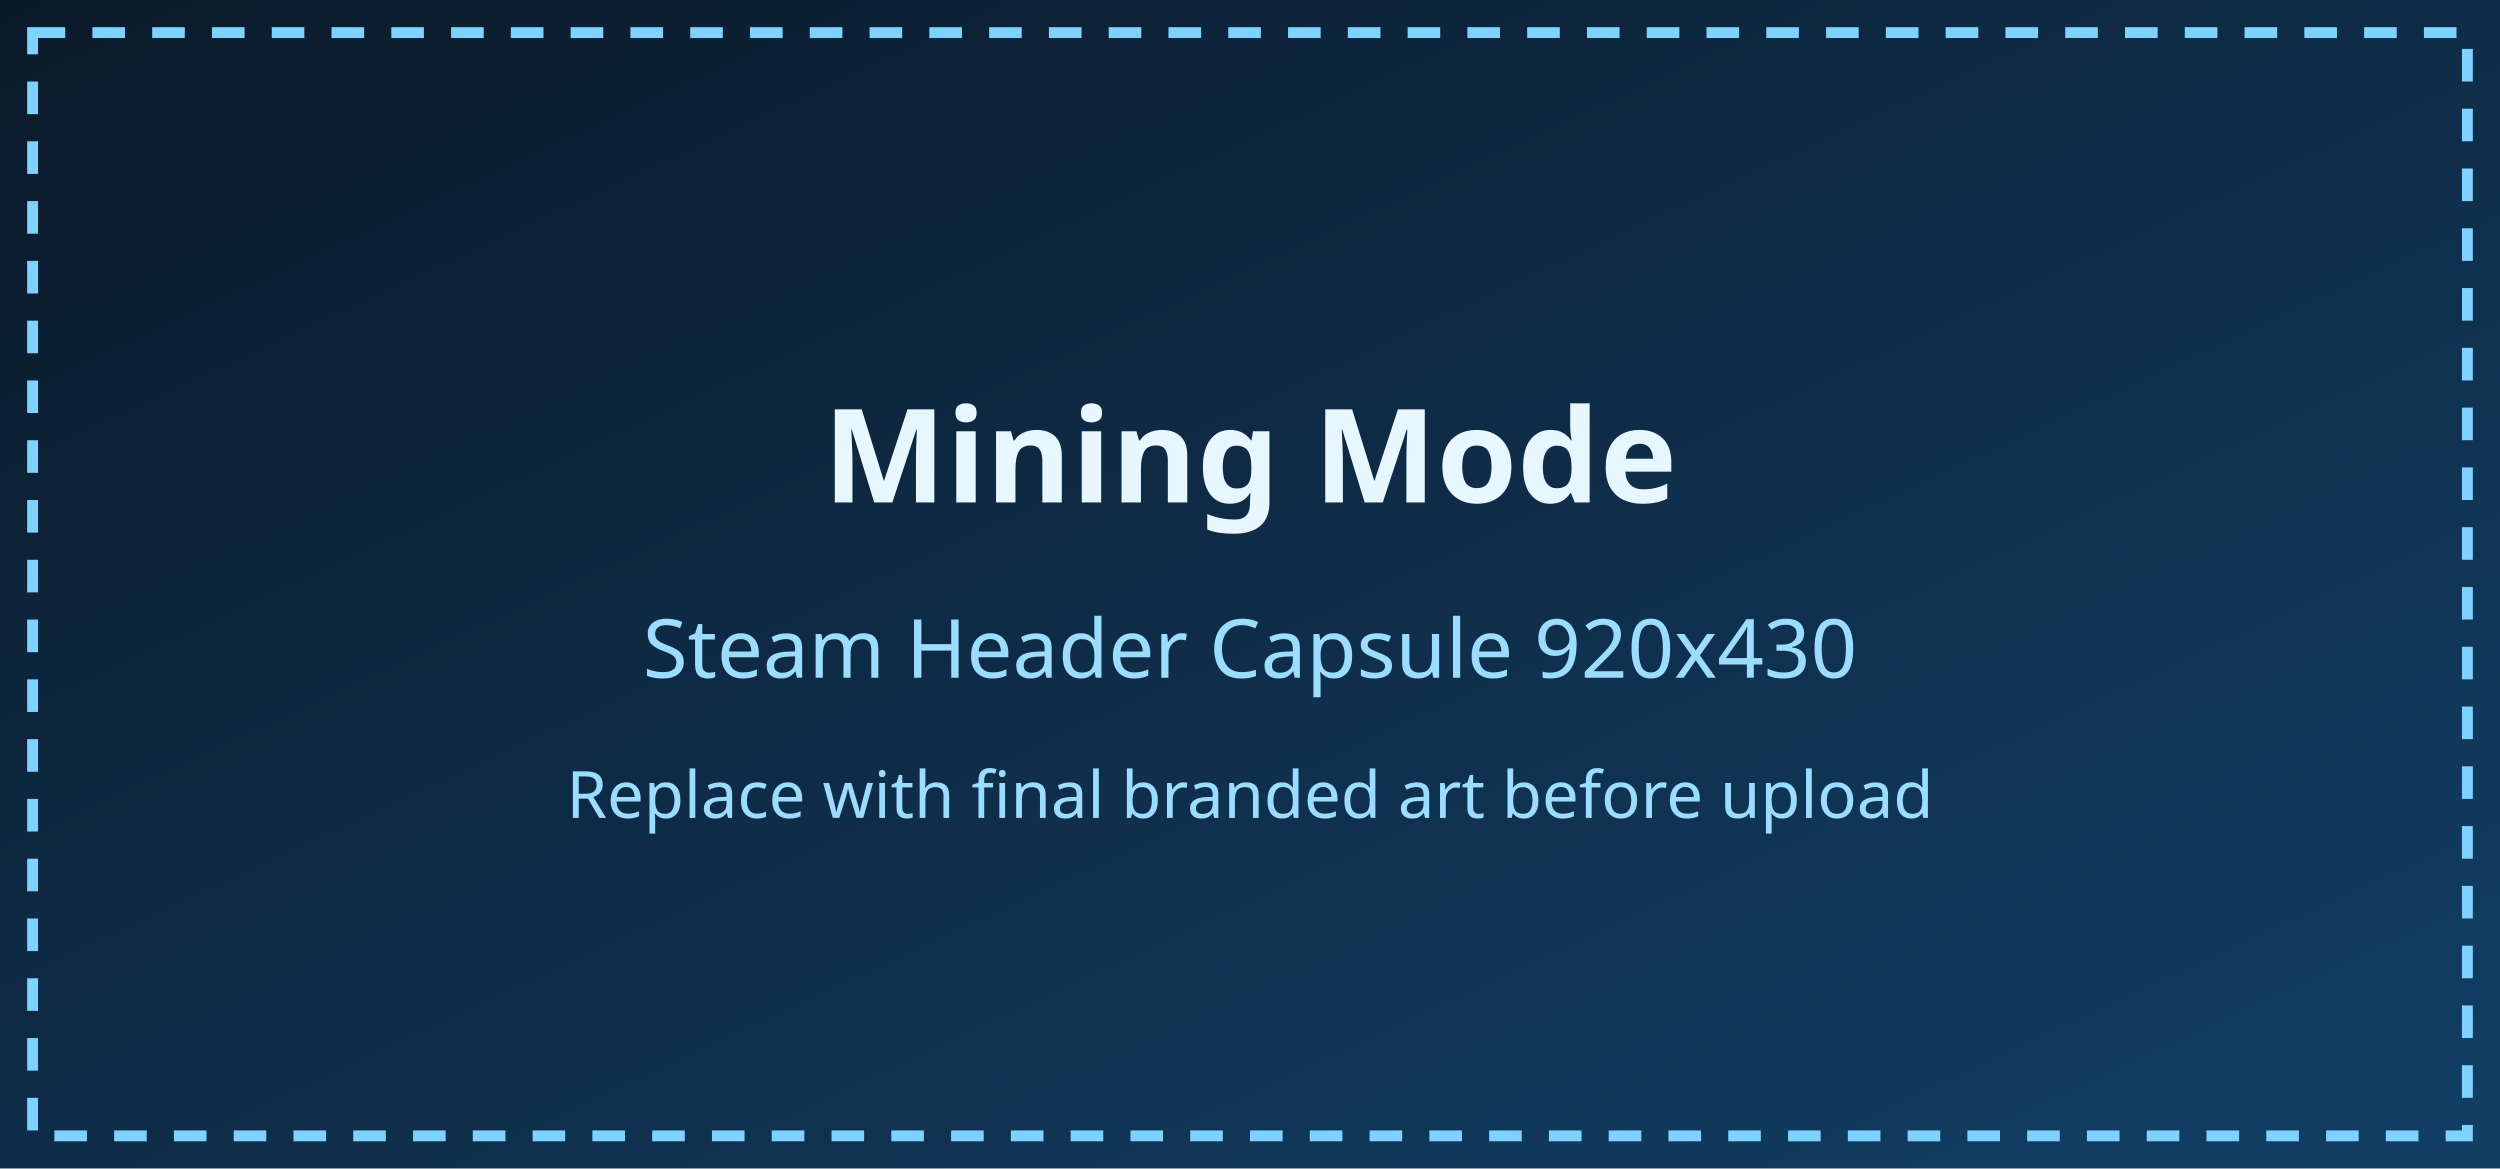
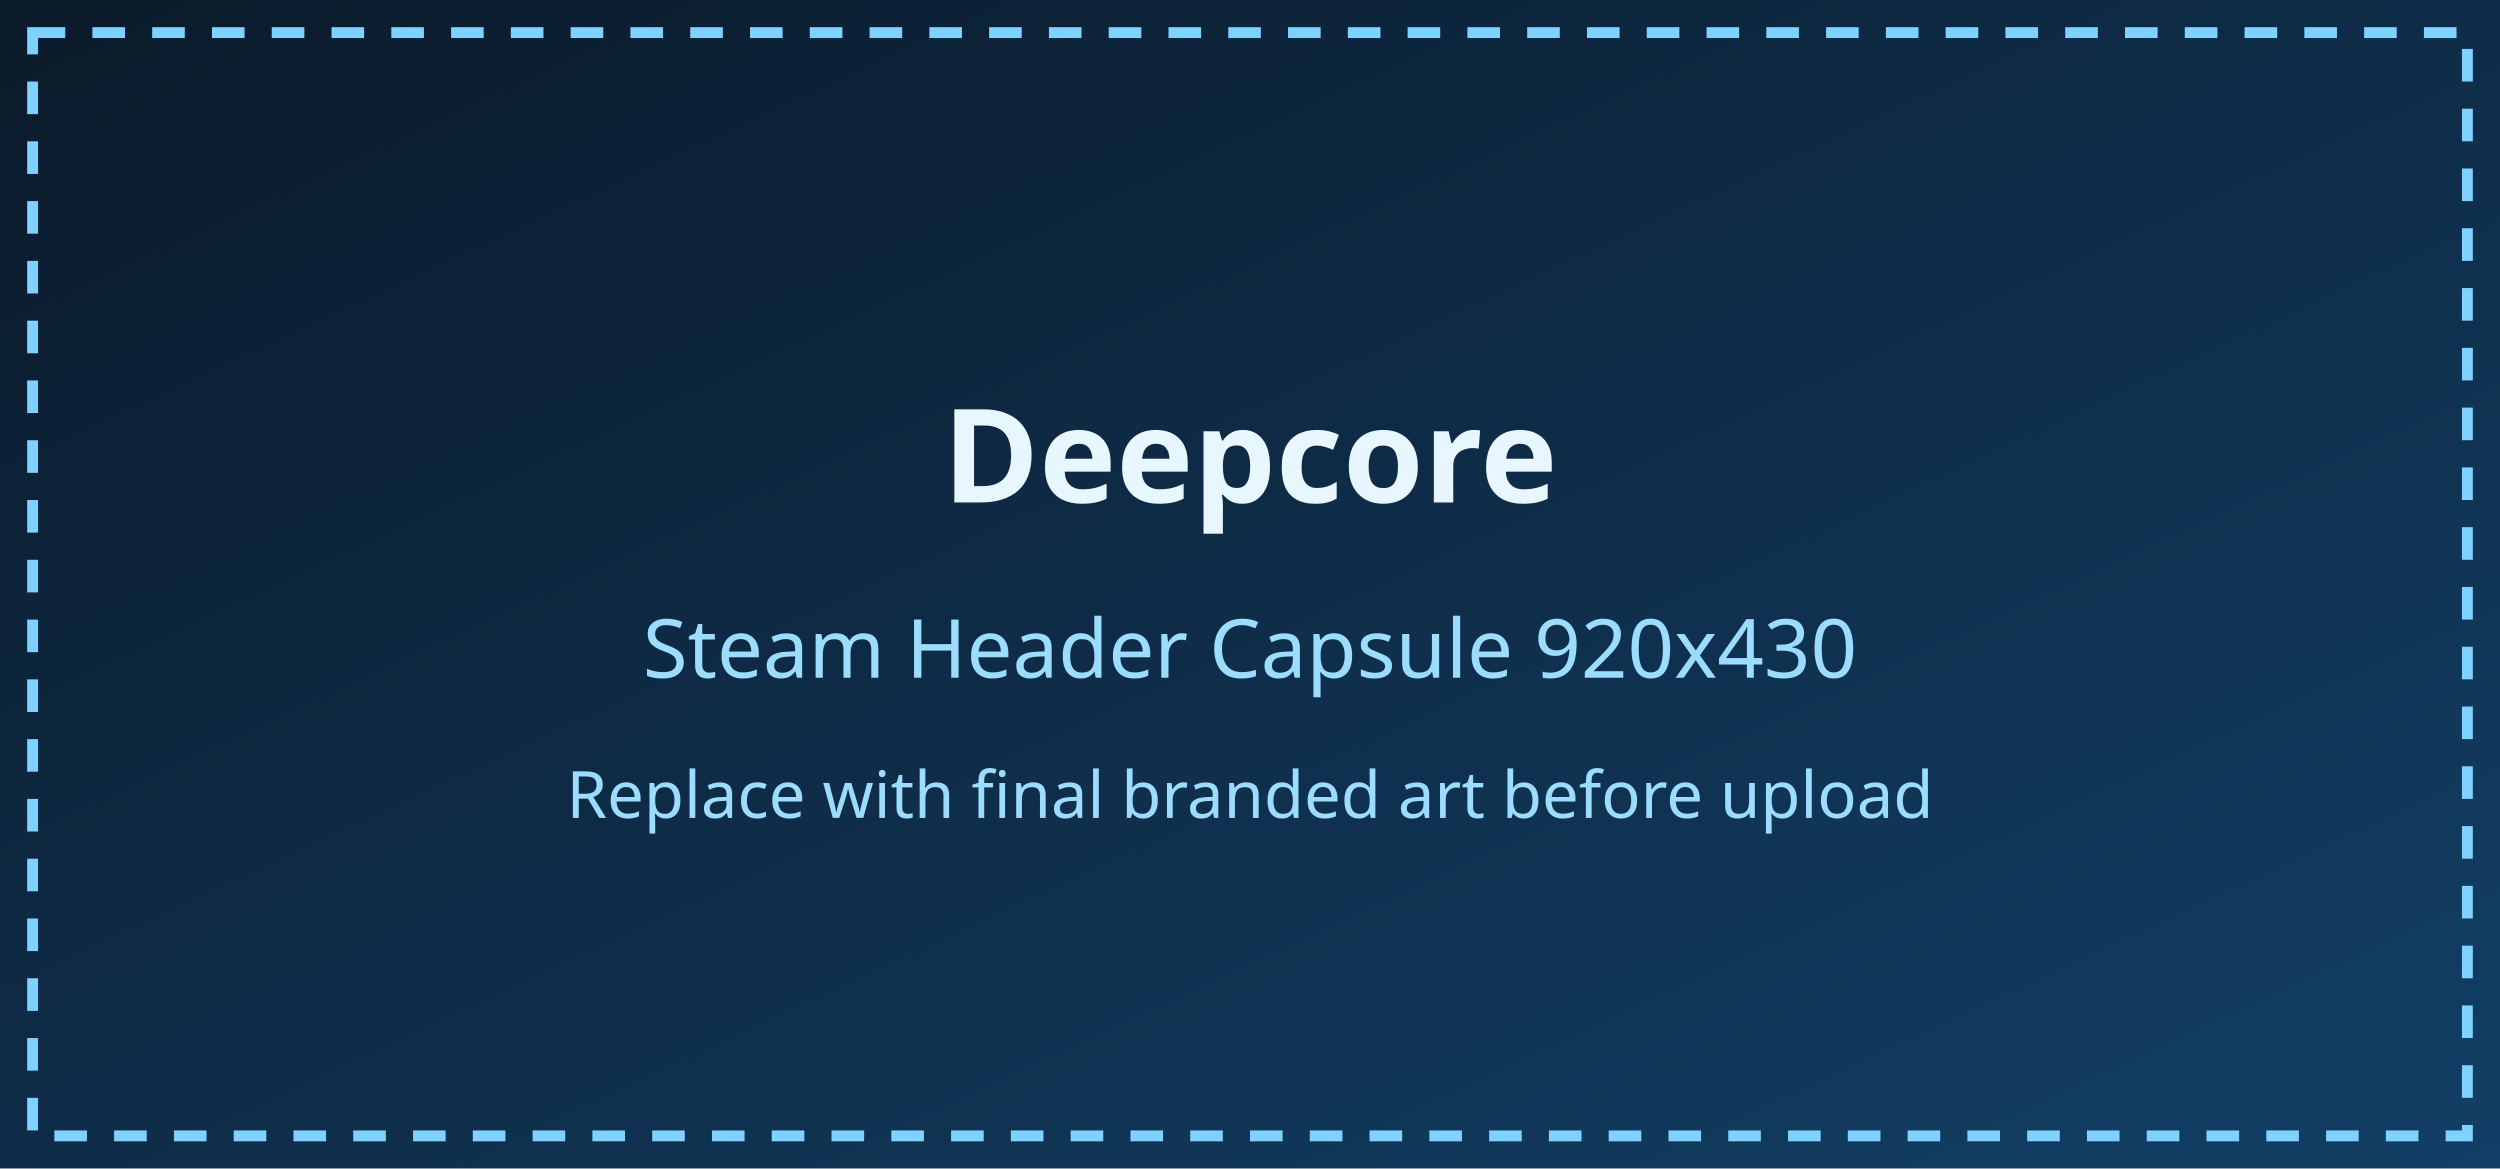
<svg xmlns="http://www.w3.org/2000/svg" width="920" height="430" viewBox="0 0 920 430">
  <defs>
    <linearGradient id="bg" x1="0" y1="0" x2="1" y2="1">
      <stop offset="0%" stop-color="#0b1a2a" />
      <stop offset="100%" stop-color="#123f66" />
    </linearGradient>
  </defs>
  <rect width="100%" height="100%" fill="url(#bg)" />
  <rect x="12" y="12" width="896" height="406" fill="none" stroke="#7fd1ff" stroke-width="4" stroke-dasharray="12 10" />
-   <text x="50%" y="43%" fill="#e7f6ff" text-anchor="middle" font-family="Verdana, sans-serif" font-size="48" font-weight="700">Mining Mode</text>
+   <text x="50%" y="43%" fill="#e7f6ff" text-anchor="middle" font-family="Verdana, sans-serif" font-size="48" font-weight="700">Deepcore</text>
  <text x="50%" y="58%" fill="#9bdcff" text-anchor="middle" font-family="Verdana, sans-serif" font-size="30">Steam Header Capsule 920x430</text>
  <text x="50%" y="70%" fill="#9bdcff" text-anchor="middle" font-family="Verdana, sans-serif" font-size="24">Replace with final branded art before upload</text>
</svg>
